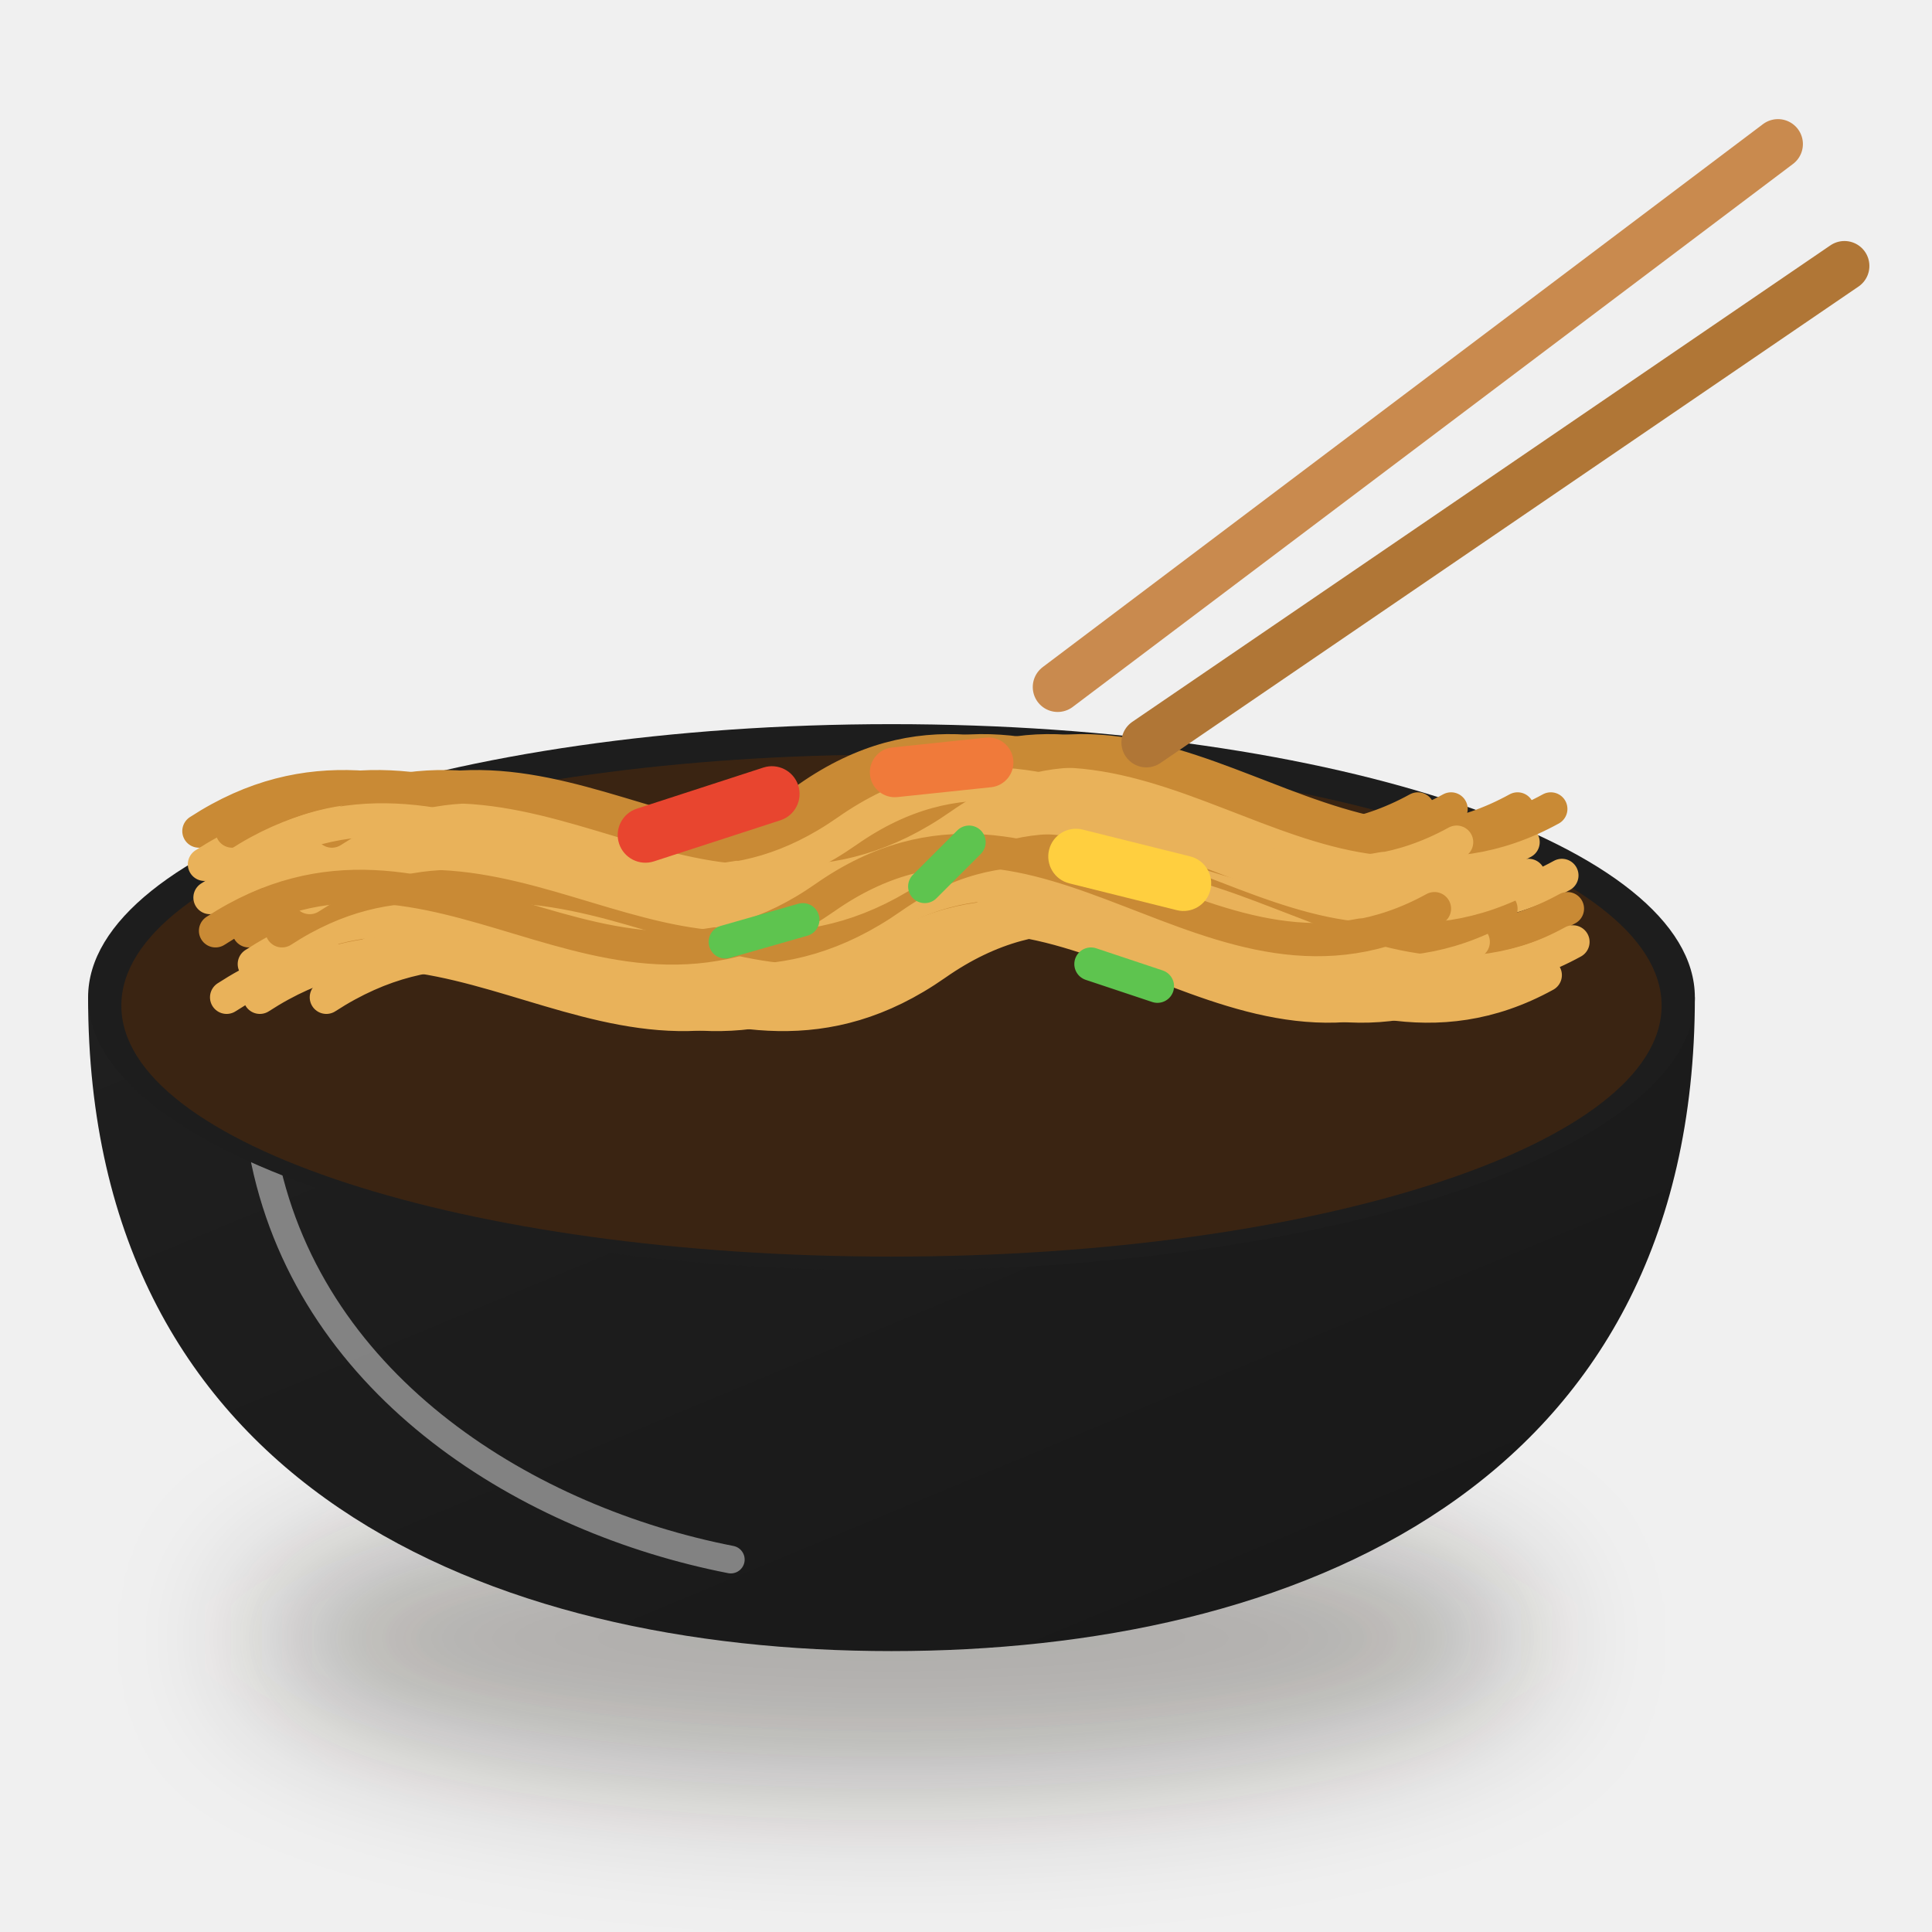
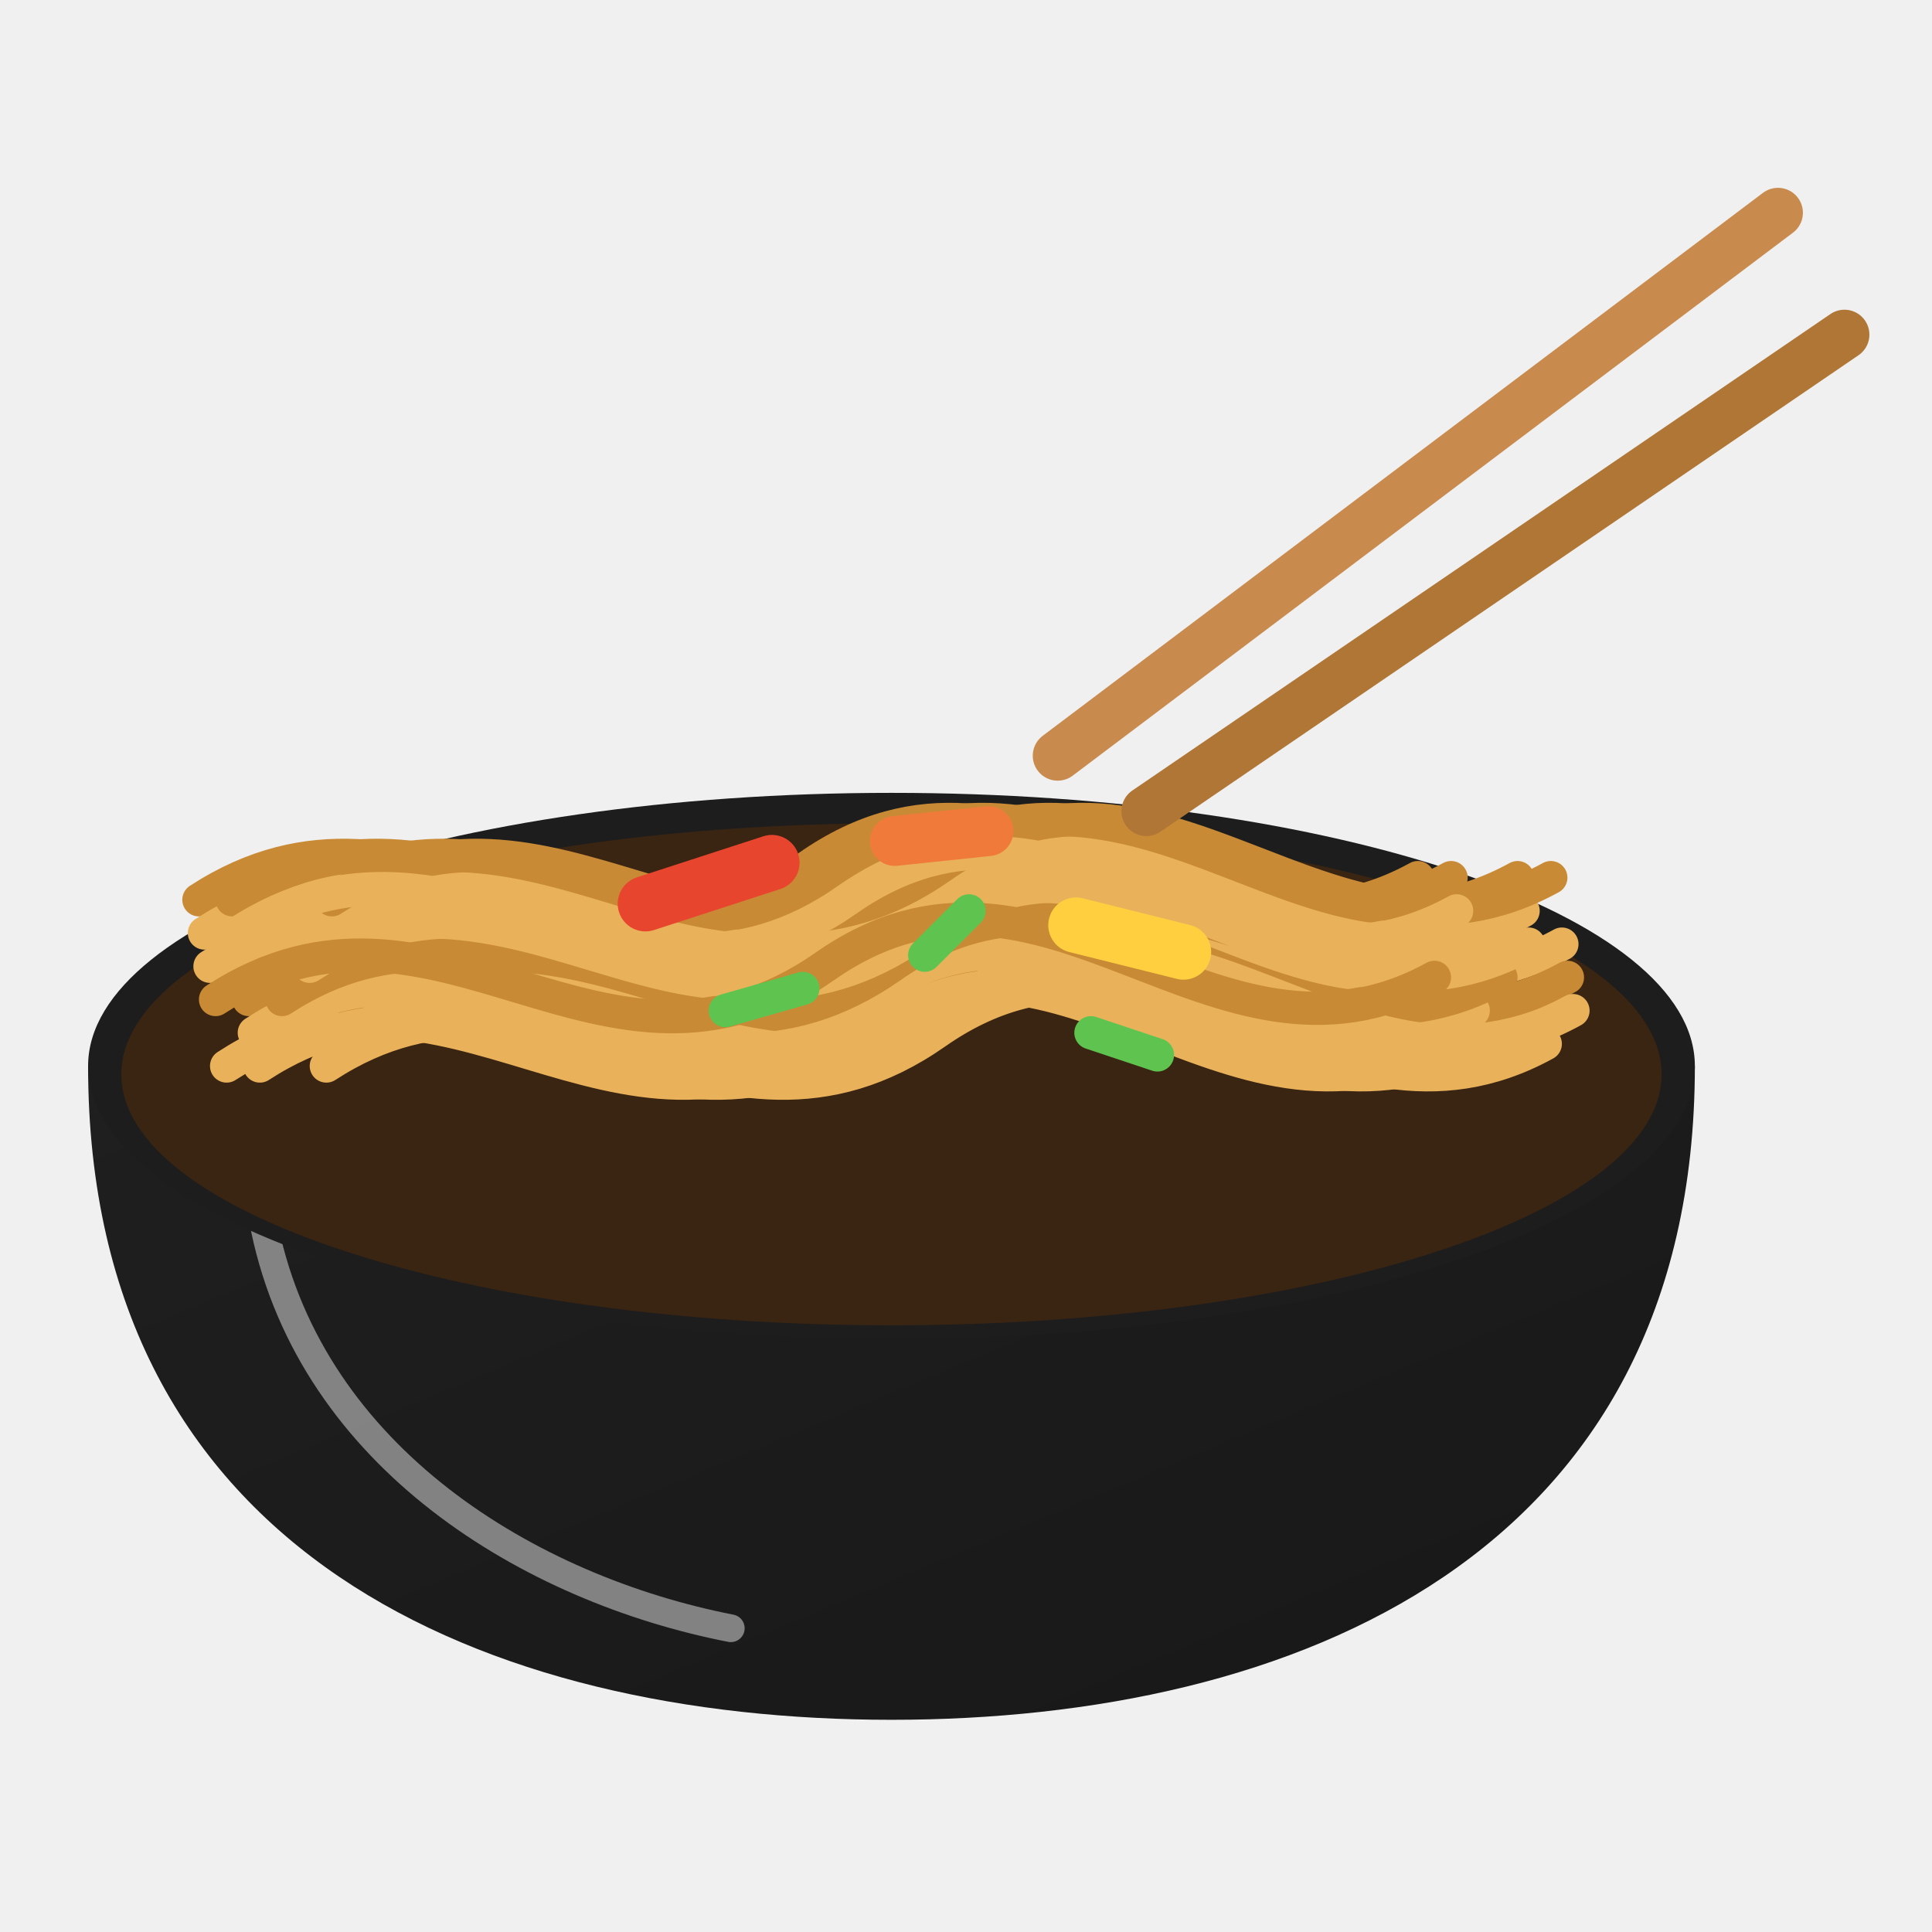
- <svg xmlns="http://www.w3.org/2000/svg" viewBox="39.1 26.0 348.7 348.7">
+ <svg xmlns="http://www.w3.org/2000/svg" viewBox="39.1 13.6 348.7 348.7">
  <defs>
-     <filter id="b73" x="-50%" y="-50%" width="200%" height="200%">
-       <feGaussianBlur stdDeviation="12.2" />
-     </filter>
-     <linearGradient id="g74" x1="0" y1="0" x2="1" y2="1">
+     <linearGradient id="g62" x1="0" y1="0" x2="1" y2="1">
      <stop offset="0" stop-color="#1f1f1f" stop-opacity="1" />
      <stop offset="1" stop-color="#181818" stop-opacity="1" />
    </linearGradient>
  </defs>
-   <ellipse cx="200" cy="321.64" rx="116" ry="27.115" fill="#1a120b" opacity="0.3" filter="url(#b73)" />
-   <path d="M55 206 C55 294.5 127.5 324 200 324 C272.5 324 345 294.5 345 206 Z" fill="url(#g74)" />
+   <path d="M55 206 C55 294.5 127.5 324 200 324 C272.5 324 345 294.5 345 206 Z" fill="url(#g62)" />
  <path d="M86.9 235.5 C95.6 276.8 134.75 300.4 171 307.48" fill="none" stroke="#fff" stroke-width="5" stroke-linecap="round" opacity=".45" />
  <ellipse cx="200" cy="206" rx="145" ry="49.3" fill="#1d1d1d" />
  <ellipse cx="200" cy="207.5" rx="139" ry="45.3" fill="#3a2412" />
  <g transform="translate(0 0)">
    <path d="M75 176 C 115 150 145 198 185 170 S 255 194 295 172" fill="none" stroke="#c98a35" stroke-width="6" stroke-linecap="round" />
    <path d="M88 182 C 128 156 158 204 198 176 S 268 200 308 178" fill="none" stroke="#e9b25a" stroke-width="6" stroke-linecap="round" />
    <path d="M101 188 C 141 162 171 210 211 182 S 281 206 321 184" fill="none" stroke="#e9b25a" stroke-width="6" stroke-linecap="round" />
    <path d="M84 194 C 124 168 154 216 194 188 S 264 212 304 190" fill="none" stroke="#c98a35" stroke-width="6" stroke-linecap="round" />
    <path d="M97 200 C 137 174 167 222 207 194 S 277 218 317 196" fill="none" stroke="#e9b25a" stroke-width="6" stroke-linecap="round" />
    <path d="M80 206 C 120 180 150 228 190 200 S 260 224 300 202" fill="none" stroke="#e9b25a" stroke-width="6" stroke-linecap="round" />
    <path d="M93 176 C 133 150 163 198 203 170 S 273 194 313 172" fill="none" stroke="#c98a35" stroke-width="6" stroke-linecap="round" />
    <path d="M76 182 C 116 156 146 204 186 176 S 256 200 296 178" fill="none" stroke="#e9b25a" stroke-width="6" stroke-linecap="round" />
    <path d="M89 188 C 129 162 159 210 199 182 S 269 206 309 184" fill="none" stroke="#e9b25a" stroke-width="6" stroke-linecap="round" />
    <path d="M102 194 C 142 168 172 216 212 188 S 282 212 322 190" fill="none" stroke="#c98a35" stroke-width="6" stroke-linecap="round" />
    <path d="M85 200 C 125 174 155 222 195 194 S 265 218 305 196" fill="none" stroke="#e9b25a" stroke-width="6" stroke-linecap="round" />
    <path d="M98 206 C 138 180 168 228 208 200 S 278 224 318 202" fill="none" stroke="#e9b25a" stroke-width="6" stroke-linecap="round" />
    <path d="M81 176 C 121 150 151 198 191 170 S 261 194 301 172" fill="none" stroke="#c98a35" stroke-width="6" stroke-linecap="round" />
    <path d="M94 182 C 134 156 164 204 204 176 S 274 200 314 178" fill="none" stroke="#e9b25a" stroke-width="6" stroke-linecap="round" />
    <path d="M77 188 C 117 162 147 210 187 182 S 257 206 297 184" fill="none" stroke="#e9b25a" stroke-width="6" stroke-linecap="round" />
    <path d="M90 194 C 130 168 160 216 200 188 S 270 212 310 190" fill="none" stroke="#c98a35" stroke-width="6" stroke-linecap="round" />
    <path d="M103 200 C 143 174 173 222 213 194 S 283 218 323 196" fill="none" stroke="#e9b25a" stroke-width="6" stroke-linecap="round" />
    <path d="M86 206 C 126 180 156 228 196 200 S 266 224 306 202" fill="none" stroke="#e9b25a" stroke-width="6" stroke-linecap="round" />
    <path d="M99 176 C 139 150 169 198 209 170 S 279 194 319 172" fill="none" stroke="#c98a35" stroke-width="6" stroke-linecap="round" />
    <path d="M82 182 C 122 156 152 204 192 176 S 262 200 302 178" fill="none" stroke="#e9b25a" stroke-width="6" stroke-linecap="round" />
    <path d="M95 188 C 135 162 165 210 205 182 S 275 206 315 184" fill="none" stroke="#e9b25a" stroke-width="6" stroke-linecap="round" />
    <path d="M78 194 C 118 168 148 216 188 188 S 258 212 298 190" fill="none" stroke="#c98a35" stroke-width="6" stroke-linecap="round" />
  </g>
  <path d="M61 206 C 81 150 319 150 339 206" fill="none" />
  <g>
    <rect x="150" y="168" width="34" height="10" rx="5" fill="#e8452f" transform="rotate(-18 167 173)" />
    <rect x="228" y="178" width="30" height="10" rx="5" fill="#ffcf3f" transform="rotate(14 243 183)" />
    <rect x="196" y="160" width="26" height="9" rx="4.5" fill="#f07a3a" transform="rotate(-6 209 164)" />
  </g>
  <g stroke="#5ec44f" stroke-width="6" stroke-linecap="round">
    <path d="M170 196 l 14 -4" />
    <path d="M236 200 l 12 4" />
    <path d="M206 186 l 8 -8" />
  </g>
  <g stroke-linecap="round">
    <path d="M230 150 L 360 52" stroke="#c98a4e" stroke-width="9" />
    <path d="M246 160 L 372 74" stroke="#b07636" stroke-width="9" />
  </g>
</svg>
